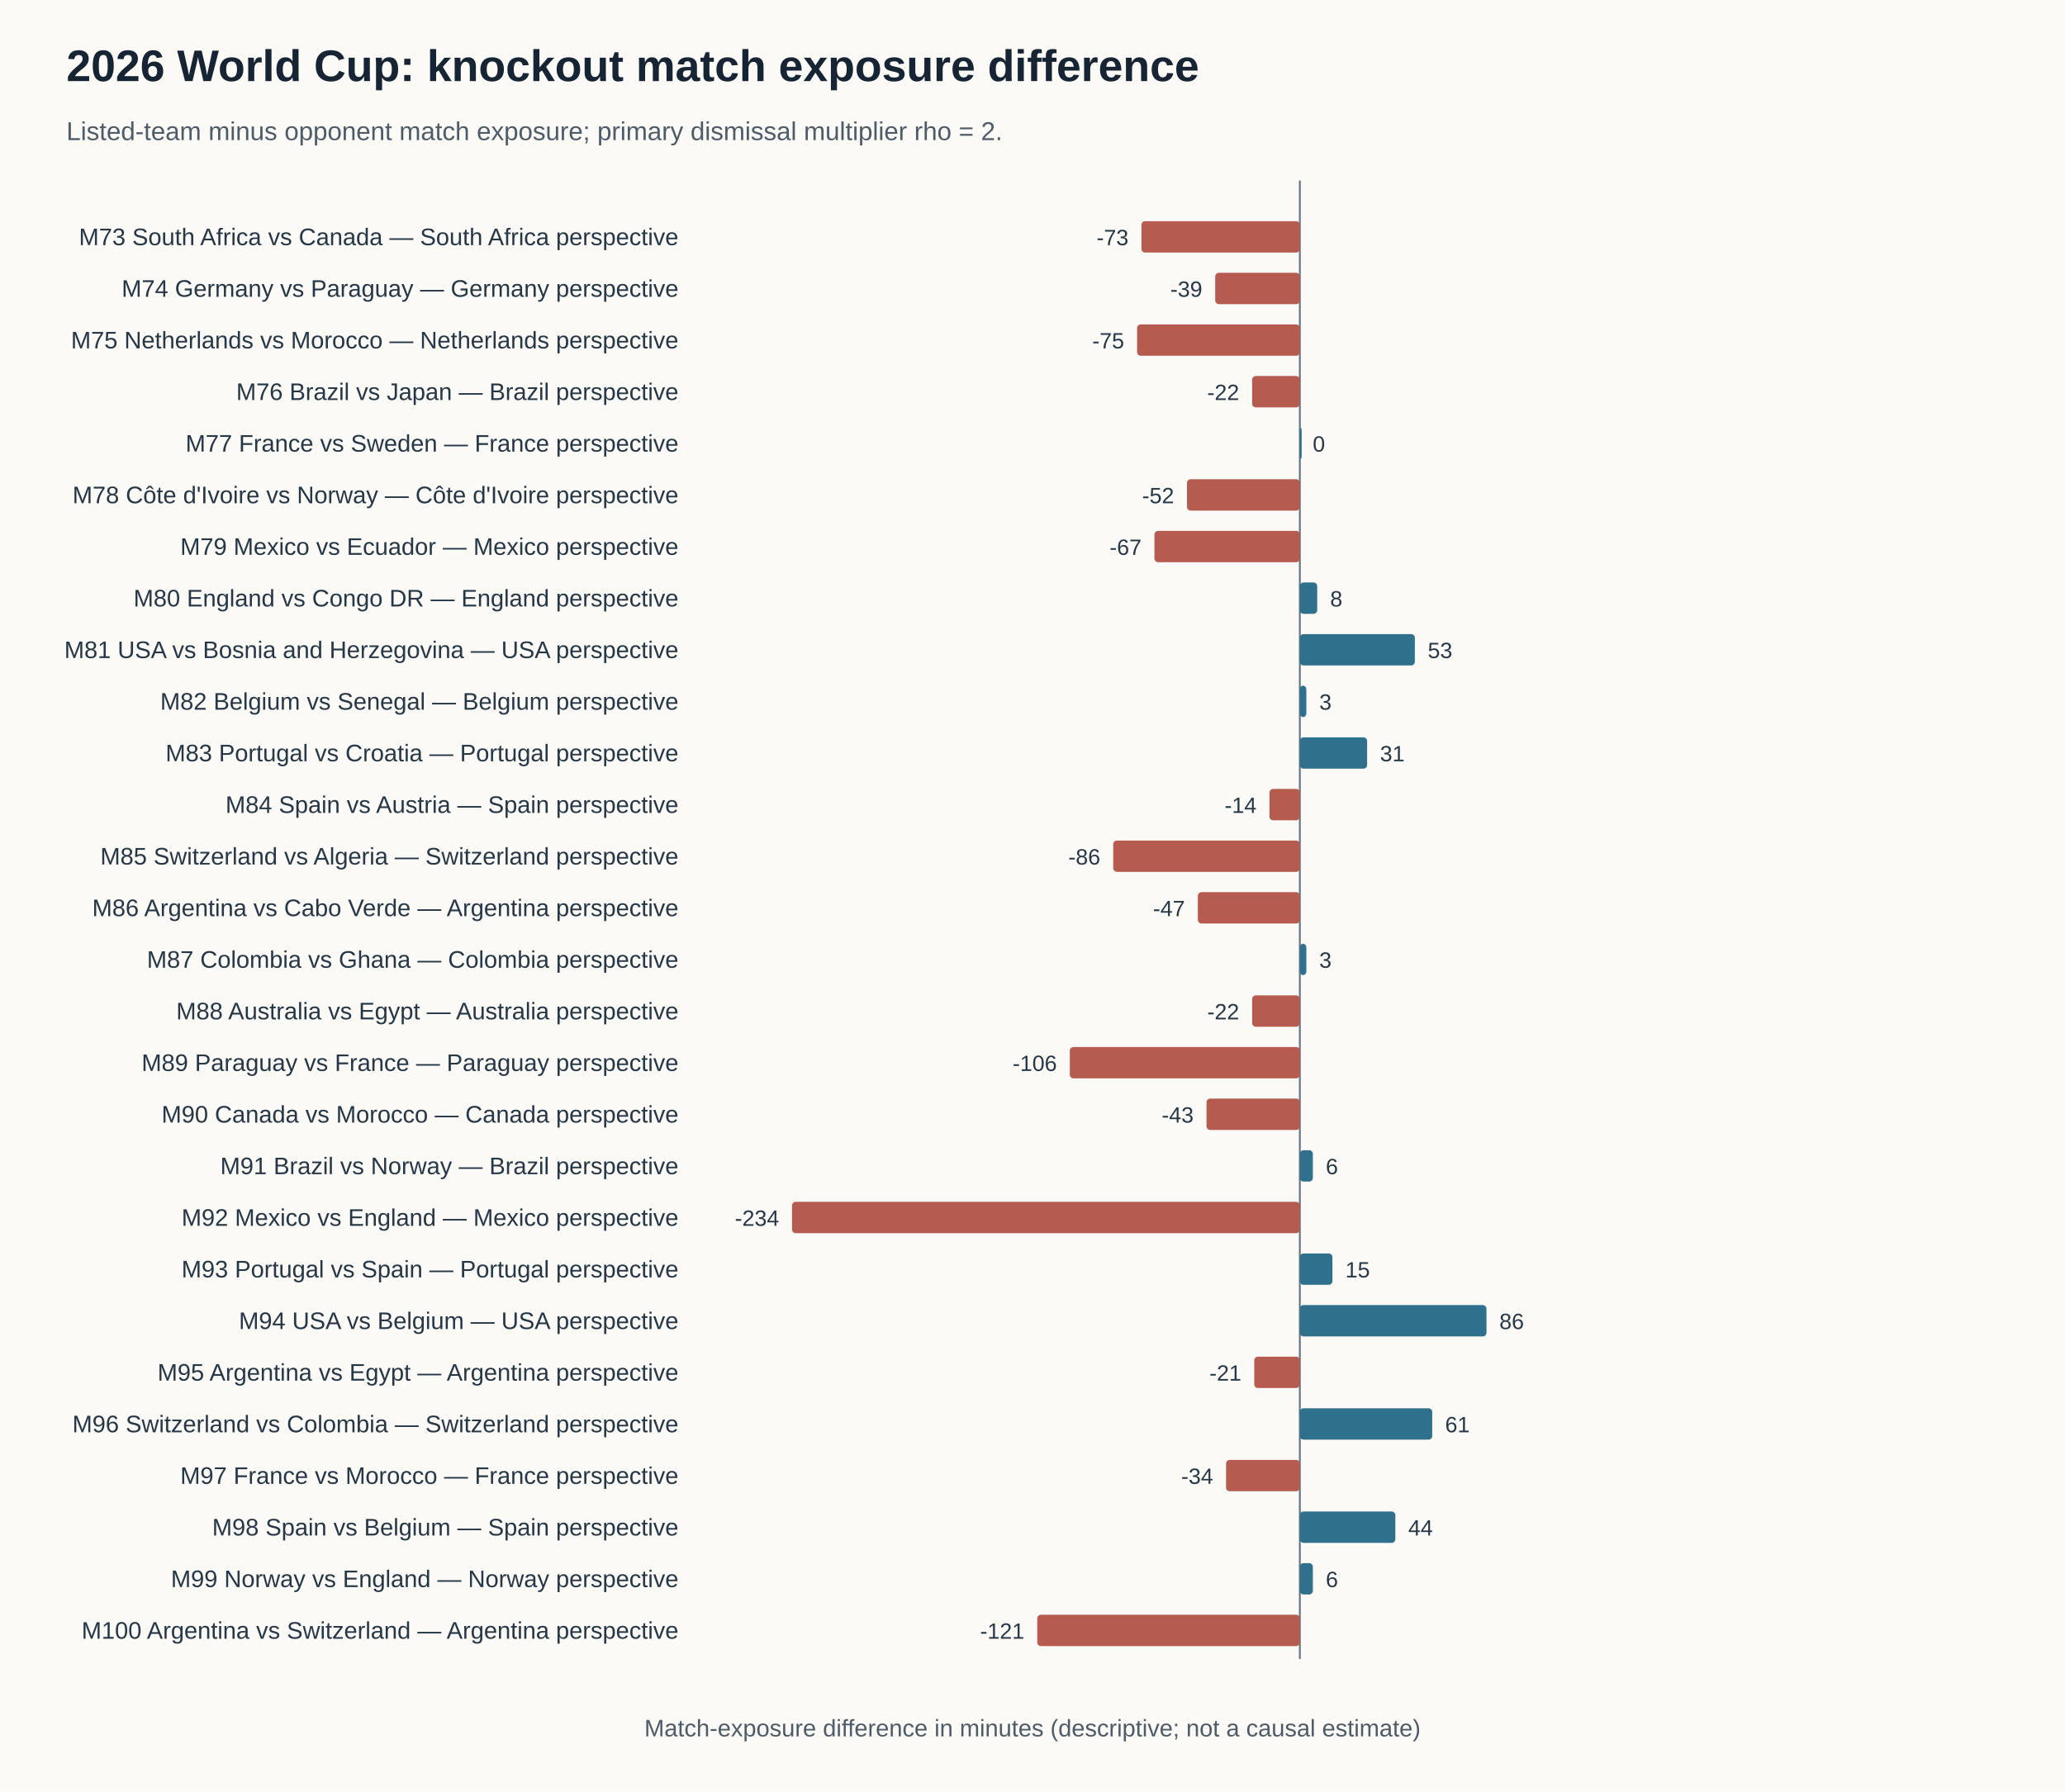
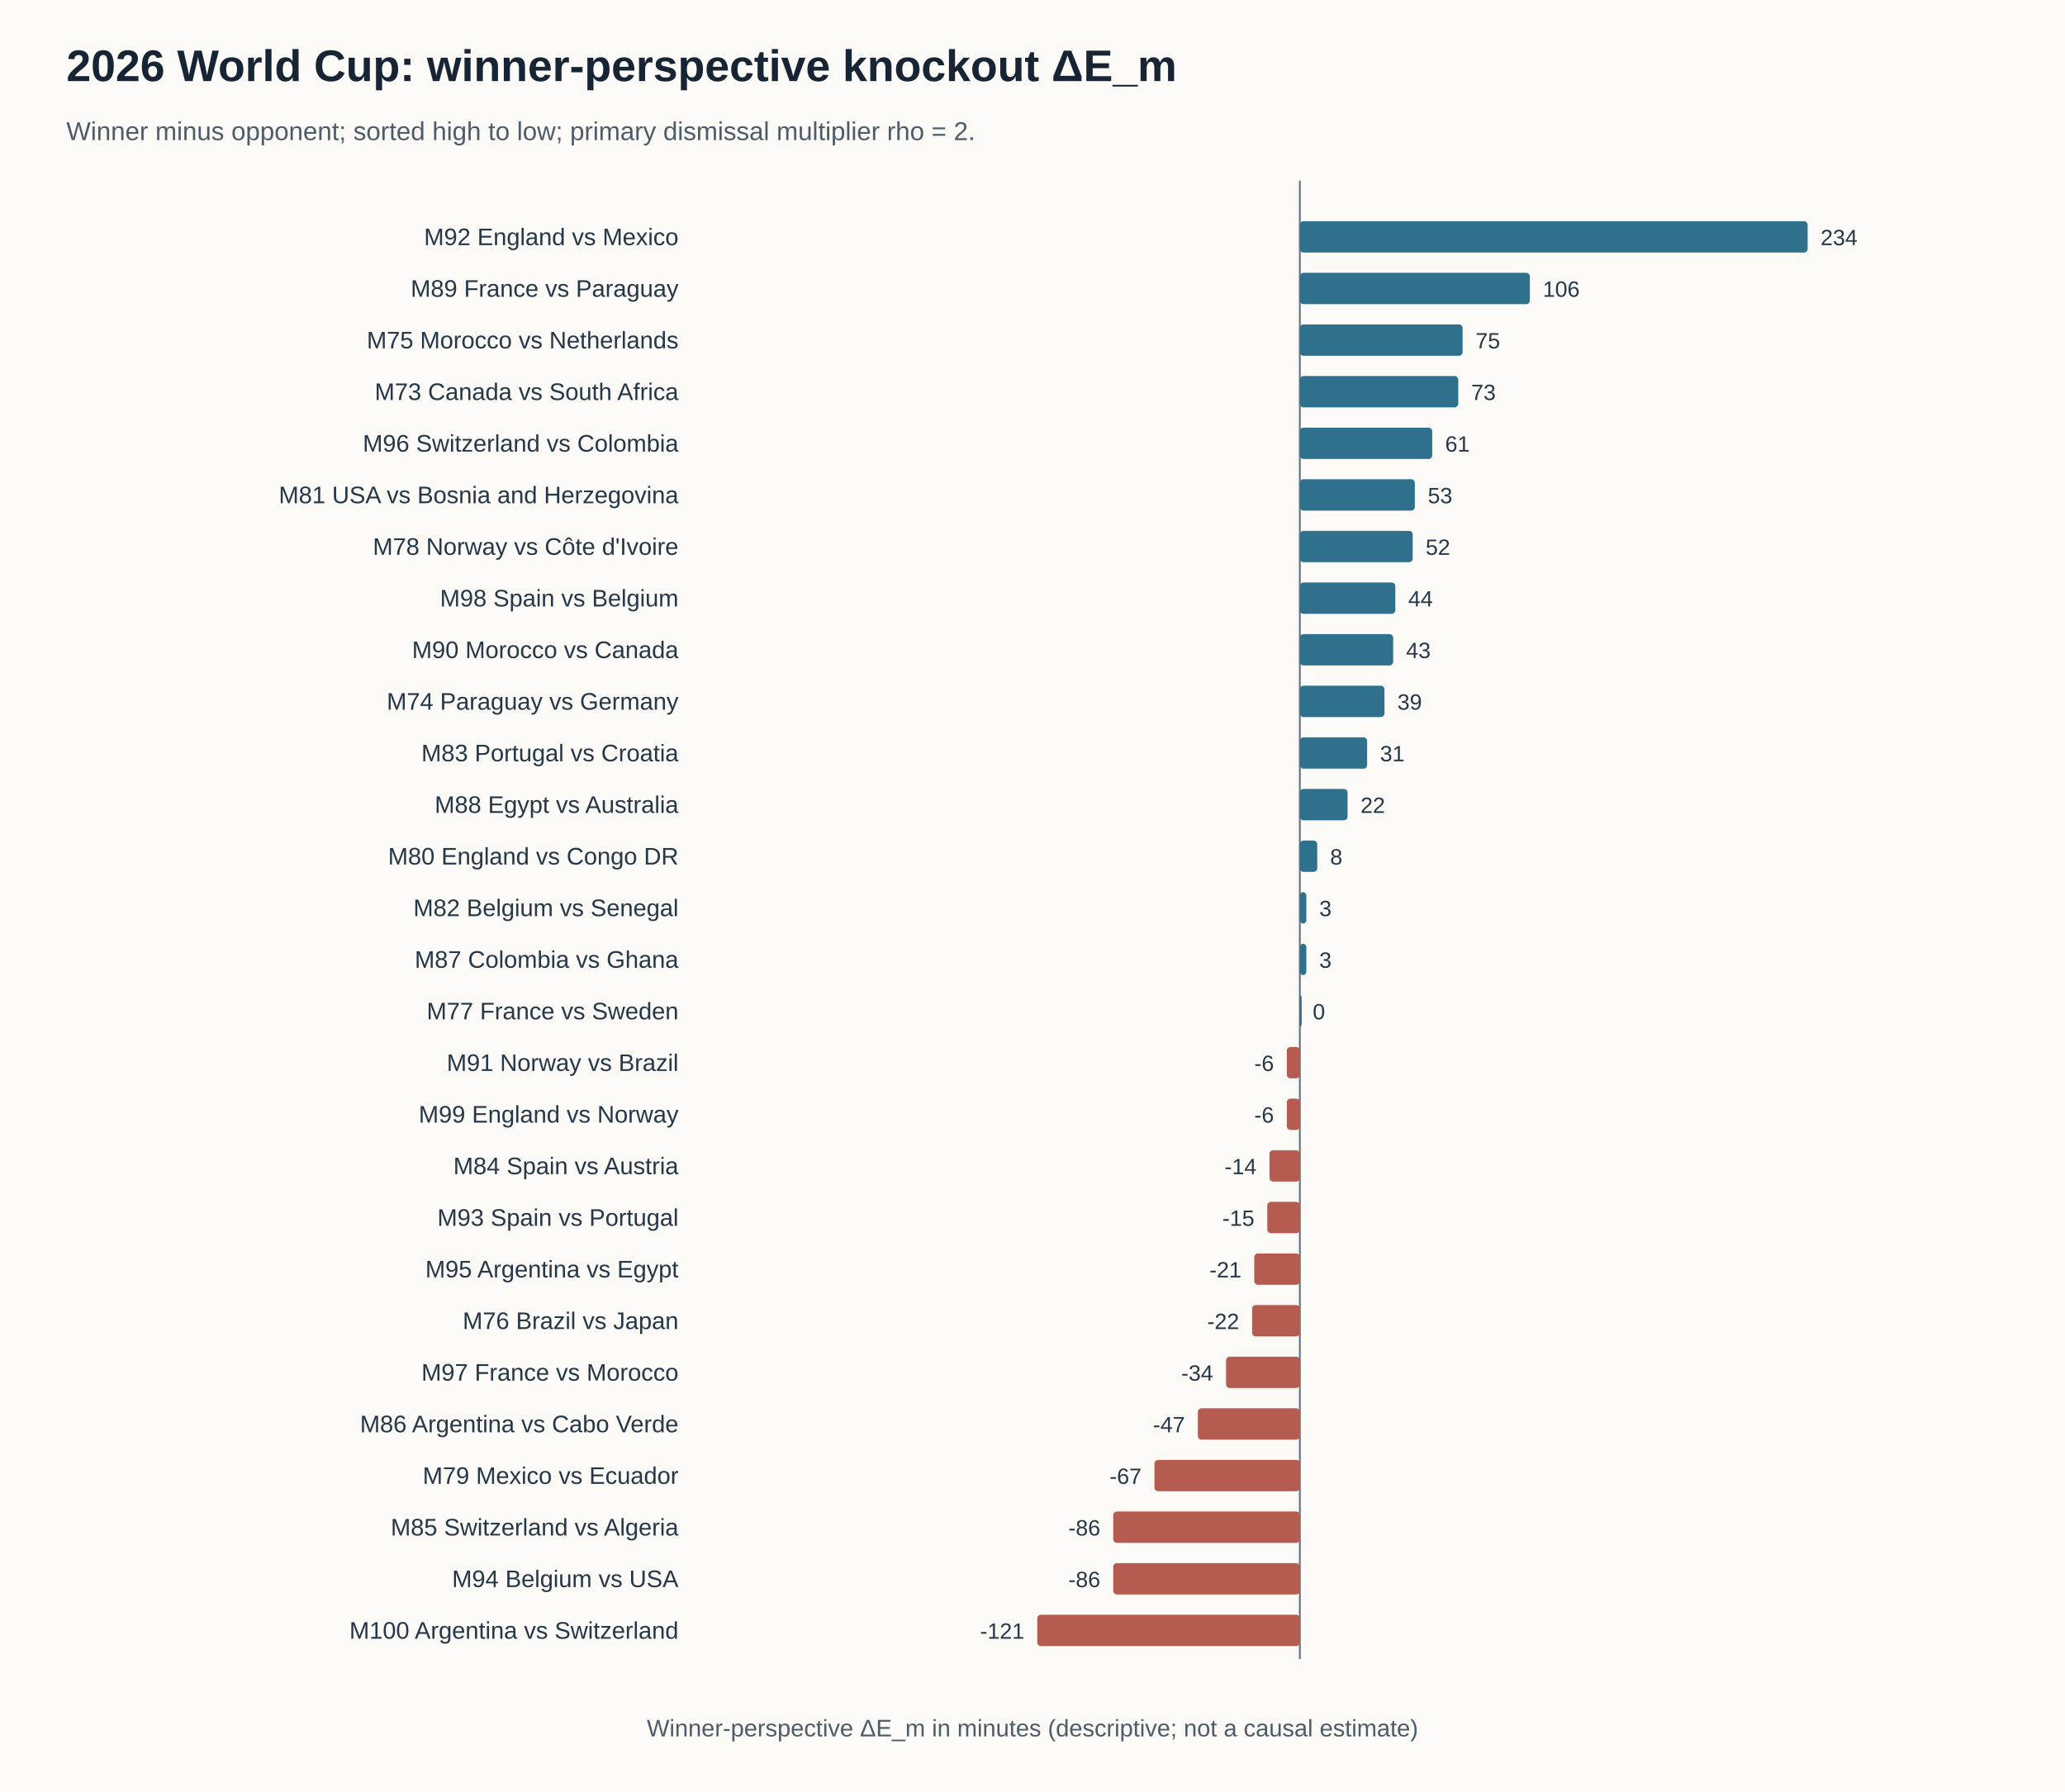
<svg xmlns="http://www.w3.org/2000/svg" width="1120" height="972" viewBox="0 0 1120 972" role="img" aria-labelledby="title desc">
-   <rect width="100%" height="100%" fill="#fbfaf7" />
-   <text x="36" y="44" font-family="Arial, sans-serif" font-size="24" font-weight="700" fill="#162434">2026 World Cup: knockout match exposure difference</text>
-   <text x="36" y="76" font-family="Arial, sans-serif" font-size="14" fill="#4e5b68">Listed-team minus opponent match exposure; primary dismissal multiplier rho = 2.</text>
+   <rect width="1120" height="972" fill="#fbfaf7" />
+   <text x="36" y="44" font-family="Arial, sans-serif" font-size="24" font-weight="700" fill="#162434">2026 World Cup: winner-perspective knockout ΔE_m</text>
+   <text x="36" y="76" font-family="Arial, sans-serif" font-size="14" fill="#4e5b68">Winner minus opponent; sorted high to low; primary dismissal multiplier rho = 2.</text>
  <line x1="705.00" y1="98" x2="705.00" y2="900" stroke="#687683" stroke-width="1" />
-   <text x="368" y="133" text-anchor="end" font-family="Arial, sans-serif" font-size="13" fill="#263747">M73 South Africa vs Canada — South Africa perspective</text>
-   <rect x="619.08" y="120" width="85.92" height="17" rx="2" fill="#b65b4f" />
-   <text x="612.08" y="133" text-anchor="end" font-family="Arial, sans-serif" font-size="12" fill="#263747">-73</text>
-   <text x="368" y="161" text-anchor="end" font-family="Arial, sans-serif" font-size="13" fill="#263747">M74 Germany vs Paraguay — Germany perspective</text>
-   <rect x="659.10" y="148" width="45.90" height="17" rx="2" fill="#b65b4f" />
-   <text x="652.10" y="161" text-anchor="end" font-family="Arial, sans-serif" font-size="12" fill="#263747">-39</text>
-   <text x="368" y="189" text-anchor="end" font-family="Arial, sans-serif" font-size="13" fill="#263747">M75 Netherlands vs Morocco — Netherlands perspective</text>
-   <rect x="616.72" y="176" width="88.28" height="17" rx="2" fill="#b65b4f" />
-   <text x="609.72" y="189" text-anchor="end" font-family="Arial, sans-serif" font-size="12" fill="#263747">-75</text>
-   <text x="368" y="217" text-anchor="end" font-family="Arial, sans-serif" font-size="13" fill="#263747">M76 Brazil vs Japan — Brazil perspective</text>
-   <rect x="679.11" y="204" width="25.89" height="17" rx="2" fill="#b65b4f" />
-   <text x="672.11" y="217" text-anchor="end" font-family="Arial, sans-serif" font-size="12" fill="#263747">-22</text>
-   <text x="368" y="245" text-anchor="end" font-family="Arial, sans-serif" font-size="13" fill="#263747">M77 France vs Sweden — France perspective</text>
-   <rect x="705.00" y="232" width="1.00" height="17" rx="2" fill="#2f718c" />
-   <text x="712.00" y="245" text-anchor="start" font-family="Arial, sans-serif" font-size="12" fill="#263747">0</text>
-   <text x="368" y="273" text-anchor="end" font-family="Arial, sans-serif" font-size="13" fill="#263747">M78 Côte d'Ivoire vs Norway — Côte d'Ivoire perspective</text>
-   <rect x="643.79" y="260" width="61.21" height="17" rx="2" fill="#b65b4f" />
-   <text x="636.79" y="273" text-anchor="end" font-family="Arial, sans-serif" font-size="12" fill="#263747">-52</text>
-   <text x="368" y="301" text-anchor="end" font-family="Arial, sans-serif" font-size="13" fill="#263747">M79 Mexico vs Ecuador — Mexico perspective</text>
-   <rect x="626.14" y="288" width="78.86" height="17" rx="2" fill="#b65b4f" />
-   <text x="619.14" y="301" text-anchor="end" font-family="Arial, sans-serif" font-size="12" fill="#263747">-67</text>
-   <text x="368" y="329" text-anchor="end" font-family="Arial, sans-serif" font-size="13" fill="#263747">M80 England vs Congo DR — England perspective</text>
-   <rect x="705.00" y="316" width="9.42" height="17" rx="2" fill="#2f718c" />
-   <text x="721.42" y="329" text-anchor="start" font-family="Arial, sans-serif" font-size="12" fill="#263747">8</text>
-   <text x="368" y="357" text-anchor="end" font-family="Arial, sans-serif" font-size="13" fill="#263747">M81 USA vs Bosnia and Herzegovina — USA perspective</text>
-   <rect x="705.00" y="344" width="62.38" height="17" rx="2" fill="#2f718c" />
-   <text x="774.38" y="357" text-anchor="start" font-family="Arial, sans-serif" font-size="12" fill="#263747">53</text>
-   <text x="368" y="385" text-anchor="end" font-family="Arial, sans-serif" font-size="13" fill="#263747">M82 Belgium vs Senegal — Belgium perspective</text>
-   <rect x="705.00" y="372" width="3.53" height="17" rx="2" fill="#2f718c" />
-   <text x="715.53" y="385" text-anchor="start" font-family="Arial, sans-serif" font-size="12" fill="#263747">3</text>
-   <text x="368" y="413" text-anchor="end" font-family="Arial, sans-serif" font-size="13" fill="#263747">M83 Portugal vs Croatia — Portugal perspective</text>
+   <text x="368" y="133" text-anchor="end" font-family="Arial, sans-serif" font-size="13" fill="#263747">M92 England vs Mexico</text>
+   <rect x="705.00" y="120" width="275.42" height="17" rx="2" fill="#2f718c" />
+   <text x="987.42" y="133" text-anchor="start" font-family="Arial, sans-serif" font-size="12" fill="#263747">234</text>
+   <text x="368" y="161" text-anchor="end" font-family="Arial, sans-serif" font-size="13" fill="#263747">M89 France vs Paraguay</text>
+   <rect x="705.00" y="148" width="124.76" height="17" rx="2" fill="#2f718c" />
+   <text x="836.76" y="161" text-anchor="start" font-family="Arial, sans-serif" font-size="12" fill="#263747">106</text>
+   <text x="368" y="189" text-anchor="end" font-family="Arial, sans-serif" font-size="13" fill="#263747">M75 Morocco vs Netherlands</text>
+   <rect x="705.00" y="176" width="88.28" height="17" rx="2" fill="#2f718c" />
+   <text x="800.28" y="189" text-anchor="start" font-family="Arial, sans-serif" font-size="12" fill="#263747">75</text>
+   <text x="368" y="217" text-anchor="end" font-family="Arial, sans-serif" font-size="13" fill="#263747">M73 Canada vs South Africa</text>
+   <rect x="705.00" y="204" width="85.92" height="17" rx="2" fill="#2f718c" />
+   <text x="797.92" y="217" text-anchor="start" font-family="Arial, sans-serif" font-size="12" fill="#263747">73</text>
+   <text x="368" y="245" text-anchor="end" font-family="Arial, sans-serif" font-size="13" fill="#263747">M96 Switzerland vs Colombia</text>
+   <rect x="705.00" y="232" width="71.80" height="17" rx="2" fill="#2f718c" />
+   <text x="783.80" y="245" text-anchor="start" font-family="Arial, sans-serif" font-size="12" fill="#263747">61</text>
+   <text x="368" y="273" text-anchor="end" font-family="Arial, sans-serif" font-size="13" fill="#263747">M81 USA vs Bosnia and Herzegovina</text>
+   <rect x="705.00" y="260" width="62.38" height="17" rx="2" fill="#2f718c" />
+   <text x="774.38" y="273" text-anchor="start" font-family="Arial, sans-serif" font-size="12" fill="#263747">53</text>
+   <text x="368" y="301" text-anchor="end" font-family="Arial, sans-serif" font-size="13" fill="#263747">M78 Norway vs Côte d'Ivoire</text>
+   <rect x="705.00" y="288" width="61.21" height="17" rx="2" fill="#2f718c" />
+   <text x="773.21" y="301" text-anchor="start" font-family="Arial, sans-serif" font-size="12" fill="#263747">52</text>
+   <text x="368" y="329" text-anchor="end" font-family="Arial, sans-serif" font-size="13" fill="#263747">M98 Spain vs Belgium</text>
+   <rect x="705.00" y="316" width="51.79" height="17" rx="2" fill="#2f718c" />
+   <text x="763.79" y="329" text-anchor="start" font-family="Arial, sans-serif" font-size="12" fill="#263747">44</text>
+   <text x="368" y="357" text-anchor="end" font-family="Arial, sans-serif" font-size="13" fill="#263747">M90 Morocco vs Canada</text>
+   <rect x="705.00" y="344" width="50.61" height="17" rx="2" fill="#2f718c" />
+   <text x="762.61" y="357" text-anchor="start" font-family="Arial, sans-serif" font-size="12" fill="#263747">43</text>
+   <text x="368" y="385" text-anchor="end" font-family="Arial, sans-serif" font-size="13" fill="#263747">M74 Paraguay vs Germany</text>
+   <rect x="705.00" y="372" width="45.90" height="17" rx="2" fill="#2f718c" />
+   <text x="757.90" y="385" text-anchor="start" font-family="Arial, sans-serif" font-size="12" fill="#263747">39</text>
+   <text x="368" y="413" text-anchor="end" font-family="Arial, sans-serif" font-size="13" fill="#263747">M83 Portugal vs Croatia</text>
  <rect x="705.00" y="400" width="36.49" height="17" rx="2" fill="#2f718c" />
  <text x="748.49" y="413" text-anchor="start" font-family="Arial, sans-serif" font-size="12" fill="#263747">31</text>
-   <text x="368" y="441" text-anchor="end" font-family="Arial, sans-serif" font-size="13" fill="#263747">M84 Spain vs Austria — Spain perspective</text>
-   <rect x="688.52" y="428" width="16.48" height="17" rx="2" fill="#b65b4f" />
-   <text x="681.52" y="441" text-anchor="end" font-family="Arial, sans-serif" font-size="12" fill="#263747">-14</text>
-   <text x="368" y="469" text-anchor="end" font-family="Arial, sans-serif" font-size="13" fill="#263747">M85 Switzerland vs Algeria — Switzerland perspective</text>
-   <rect x="603.78" y="456" width="101.22" height="17" rx="2" fill="#b65b4f" />
-   <text x="596.78" y="469" text-anchor="end" font-family="Arial, sans-serif" font-size="12" fill="#263747">-86</text>
-   <text x="368" y="497" text-anchor="end" font-family="Arial, sans-serif" font-size="13" fill="#263747">M86 Argentina vs Cabo Verde — Argentina perspective</text>
-   <rect x="649.68" y="484" width="55.32" height="17" rx="2" fill="#b65b4f" />
-   <text x="642.68" y="497" text-anchor="end" font-family="Arial, sans-serif" font-size="12" fill="#263747">-47</text>
-   <text x="368" y="525" text-anchor="end" font-family="Arial, sans-serif" font-size="13" fill="#263747">M87 Colombia vs Ghana — Colombia perspective</text>
+   <text x="368" y="441" text-anchor="end" font-family="Arial, sans-serif" font-size="13" fill="#263747">M88 Egypt vs Australia</text>
+   <rect x="705.00" y="428" width="25.89" height="17" rx="2" fill="#2f718c" />
+   <text x="737.89" y="441" text-anchor="start" font-family="Arial, sans-serif" font-size="12" fill="#263747">22</text>
+   <text x="368" y="469" text-anchor="end" font-family="Arial, sans-serif" font-size="13" fill="#263747">M80 England vs Congo DR</text>
+   <rect x="705.00" y="456" width="9.42" height="17" rx="2" fill="#2f718c" />
+   <text x="721.42" y="469" text-anchor="start" font-family="Arial, sans-serif" font-size="12" fill="#263747">8</text>
+   <text x="368" y="497" text-anchor="end" font-family="Arial, sans-serif" font-size="13" fill="#263747">M82 Belgium vs Senegal</text>
+   <rect x="705.00" y="484" width="3.53" height="17" rx="2" fill="#2f718c" />
+   <text x="715.53" y="497" text-anchor="start" font-family="Arial, sans-serif" font-size="12" fill="#263747">3</text>
+   <text x="368" y="525" text-anchor="end" font-family="Arial, sans-serif" font-size="13" fill="#263747">M87 Colombia vs Ghana</text>
  <rect x="705.00" y="512" width="3.53" height="17" rx="2" fill="#2f718c" />
  <text x="715.53" y="525" text-anchor="start" font-family="Arial, sans-serif" font-size="12" fill="#263747">3</text>
-   <text x="368" y="553" text-anchor="end" font-family="Arial, sans-serif" font-size="13" fill="#263747">M88 Australia vs Egypt — Australia perspective</text>
-   <rect x="679.11" y="540" width="25.89" height="17" rx="2" fill="#b65b4f" />
-   <text x="672.11" y="553" text-anchor="end" font-family="Arial, sans-serif" font-size="12" fill="#263747">-22</text>
-   <text x="368" y="581" text-anchor="end" font-family="Arial, sans-serif" font-size="13" fill="#263747">M89 Paraguay vs France — Paraguay perspective</text>
-   <rect x="580.24" y="568" width="124.76" height="17" rx="2" fill="#b65b4f" />
-   <text x="573.24" y="581" text-anchor="end" font-family="Arial, sans-serif" font-size="12" fill="#263747">-106</text>
-   <text x="368" y="609" text-anchor="end" font-family="Arial, sans-serif" font-size="13" fill="#263747">M90 Canada vs Morocco — Canada perspective</text>
-   <rect x="654.39" y="596" width="50.61" height="17" rx="2" fill="#b65b4f" />
-   <text x="647.39" y="609" text-anchor="end" font-family="Arial, sans-serif" font-size="12" fill="#263747">-43</text>
-   <text x="368" y="637" text-anchor="end" font-family="Arial, sans-serif" font-size="13" fill="#263747">M91 Brazil vs Norway — Brazil perspective</text>
-   <rect x="705.00" y="624" width="7.06" height="17" rx="2" fill="#2f718c" />
-   <text x="719.06" y="637" text-anchor="start" font-family="Arial, sans-serif" font-size="12" fill="#263747">6</text>
-   <text x="368" y="665" text-anchor="end" font-family="Arial, sans-serif" font-size="13" fill="#263747">M92 Mexico vs England — Mexico perspective</text>
-   <rect x="429.58" y="652" width="275.42" height="17" rx="2" fill="#b65b4f" />
-   <text x="422.58" y="665" text-anchor="end" font-family="Arial, sans-serif" font-size="12" fill="#263747">-234</text>
-   <text x="368" y="693" text-anchor="end" font-family="Arial, sans-serif" font-size="13" fill="#263747">M93 Portugal vs Spain — Portugal perspective</text>
-   <rect x="705.00" y="680" width="17.66" height="17" rx="2" fill="#2f718c" />
-   <text x="729.66" y="693" text-anchor="start" font-family="Arial, sans-serif" font-size="12" fill="#263747">15</text>
-   <text x="368" y="721" text-anchor="end" font-family="Arial, sans-serif" font-size="13" fill="#263747">M94 USA vs Belgium — USA perspective</text>
-   <rect x="705.00" y="708" width="101.22" height="17" rx="2" fill="#2f718c" />
-   <text x="813.22" y="721" text-anchor="start" font-family="Arial, sans-serif" font-size="12" fill="#263747">86</text>
-   <text x="368" y="749" text-anchor="end" font-family="Arial, sans-serif" font-size="13" fill="#263747">M95 Argentina vs Egypt — Argentina perspective</text>
-   <rect x="680.28" y="736" width="24.72" height="17" rx="2" fill="#b65b4f" />
-   <text x="673.28" y="749" text-anchor="end" font-family="Arial, sans-serif" font-size="12" fill="#263747">-21</text>
-   <text x="368" y="777" text-anchor="end" font-family="Arial, sans-serif" font-size="13" fill="#263747">M96 Switzerland vs Colombia — Switzerland perspective</text>
-   <rect x="705.00" y="764" width="71.80" height="17" rx="2" fill="#2f718c" />
-   <text x="783.80" y="777" text-anchor="start" font-family="Arial, sans-serif" font-size="12" fill="#263747">61</text>
-   <text x="368" y="805" text-anchor="end" font-family="Arial, sans-serif" font-size="13" fill="#263747">M97 France vs Morocco — France perspective</text>
-   <rect x="664.98" y="792" width="40.02" height="17" rx="2" fill="#b65b4f" />
-   <text x="657.98" y="805" text-anchor="end" font-family="Arial, sans-serif" font-size="12" fill="#263747">-34</text>
-   <text x="368" y="833" text-anchor="end" font-family="Arial, sans-serif" font-size="13" fill="#263747">M98 Spain vs Belgium — Spain perspective</text>
-   <rect x="705.00" y="820" width="51.79" height="17" rx="2" fill="#2f718c" />
-   <text x="763.79" y="833" text-anchor="start" font-family="Arial, sans-serif" font-size="12" fill="#263747">44</text>
-   <text x="368" y="861" text-anchor="end" font-family="Arial, sans-serif" font-size="13" fill="#263747">M99 Norway vs England — Norway perspective</text>
-   <rect x="705.00" y="848" width="7.06" height="17" rx="2" fill="#2f718c" />
-   <text x="719.06" y="861" text-anchor="start" font-family="Arial, sans-serif" font-size="12" fill="#263747">6</text>
-   <text x="368" y="889" text-anchor="end" font-family="Arial, sans-serif" font-size="13" fill="#263747">M100 Argentina vs Switzerland — Argentina perspective</text>
+   <text x="368" y="553" text-anchor="end" font-family="Arial, sans-serif" font-size="13" fill="#263747">M77 France vs Sweden</text>
+   <rect x="705.00" y="540" width="1.00" height="17" rx="2" fill="#2f718c" />
+   <text x="712.00" y="553" text-anchor="start" font-family="Arial, sans-serif" font-size="12" fill="#263747">0</text>
+   <text x="368" y="581" text-anchor="end" font-family="Arial, sans-serif" font-size="13" fill="#263747">M91 Norway vs Brazil</text>
+   <rect x="697.94" y="568" width="7.06" height="17" rx="2" fill="#b65b4f" />
+   <text x="690.94" y="581" text-anchor="end" font-family="Arial, sans-serif" font-size="12" fill="#263747">-6</text>
+   <text x="368" y="609" text-anchor="end" font-family="Arial, sans-serif" font-size="13" fill="#263747">M99 England vs Norway</text>
+   <rect x="697.94" y="596" width="7.06" height="17" rx="2" fill="#b65b4f" />
+   <text x="690.94" y="609" text-anchor="end" font-family="Arial, sans-serif" font-size="12" fill="#263747">-6</text>
+   <text x="368" y="637" text-anchor="end" font-family="Arial, sans-serif" font-size="13" fill="#263747">M84 Spain vs Austria</text>
+   <rect x="688.52" y="624" width="16.48" height="17" rx="2" fill="#b65b4f" />
+   <text x="681.52" y="637" text-anchor="end" font-family="Arial, sans-serif" font-size="12" fill="#263747">-14</text>
+   <text x="368" y="665" text-anchor="end" font-family="Arial, sans-serif" font-size="13" fill="#263747">M93 Spain vs Portugal</text>
+   <rect x="687.34" y="652" width="17.66" height="17" rx="2" fill="#b65b4f" />
+   <text x="680.34" y="665" text-anchor="end" font-family="Arial, sans-serif" font-size="12" fill="#263747">-15</text>
+   <text x="368" y="693" text-anchor="end" font-family="Arial, sans-serif" font-size="13" fill="#263747">M95 Argentina vs Egypt</text>
+   <rect x="680.28" y="680" width="24.72" height="17" rx="2" fill="#b65b4f" />
+   <text x="673.28" y="693" text-anchor="end" font-family="Arial, sans-serif" font-size="12" fill="#263747">-21</text>
+   <text x="368" y="721" text-anchor="end" font-family="Arial, sans-serif" font-size="13" fill="#263747">M76 Brazil vs Japan</text>
+   <rect x="679.11" y="708" width="25.89" height="17" rx="2" fill="#b65b4f" />
+   <text x="672.11" y="721" text-anchor="end" font-family="Arial, sans-serif" font-size="12" fill="#263747">-22</text>
+   <text x="368" y="749" text-anchor="end" font-family="Arial, sans-serif" font-size="13" fill="#263747">M97 France vs Morocco</text>
+   <rect x="664.98" y="736" width="40.02" height="17" rx="2" fill="#b65b4f" />
+   <text x="657.98" y="749" text-anchor="end" font-family="Arial, sans-serif" font-size="12" fill="#263747">-34</text>
+   <text x="368" y="777" text-anchor="end" font-family="Arial, sans-serif" font-size="13" fill="#263747">M86 Argentina vs Cabo Verde</text>
+   <rect x="649.68" y="764" width="55.32" height="17" rx="2" fill="#b65b4f" />
+   <text x="642.68" y="777" text-anchor="end" font-family="Arial, sans-serif" font-size="12" fill="#263747">-47</text>
+   <text x="368" y="805" text-anchor="end" font-family="Arial, sans-serif" font-size="13" fill="#263747">M79 Mexico vs Ecuador</text>
+   <rect x="626.14" y="792" width="78.86" height="17" rx="2" fill="#b65b4f" />
+   <text x="619.14" y="805" text-anchor="end" font-family="Arial, sans-serif" font-size="12" fill="#263747">-67</text>
+   <text x="368" y="833" text-anchor="end" font-family="Arial, sans-serif" font-size="13" fill="#263747">M85 Switzerland vs Algeria</text>
+   <rect x="603.78" y="820" width="101.22" height="17" rx="2" fill="#b65b4f" />
+   <text x="596.78" y="833" text-anchor="end" font-family="Arial, sans-serif" font-size="12" fill="#263747">-86</text>
+   <text x="368" y="861" text-anchor="end" font-family="Arial, sans-serif" font-size="13" fill="#263747">M94 Belgium vs USA</text>
+   <rect x="603.78" y="848" width="101.22" height="17" rx="2" fill="#b65b4f" />
+   <text x="596.78" y="861" text-anchor="end" font-family="Arial, sans-serif" font-size="12" fill="#263747">-86</text>
+   <text x="368" y="889" text-anchor="end" font-family="Arial, sans-serif" font-size="13" fill="#263747">M100 Argentina vs Switzerland</text>
  <rect x="562.58" y="876" width="142.42" height="17" rx="2" fill="#b65b4f" />
  <text x="555.58" y="889" text-anchor="end" font-family="Arial, sans-serif" font-size="12" fill="#263747">-121</text>
-   <text x="560" y="942" text-anchor="middle" font-family="Arial, sans-serif" font-size="13" fill="#4e5b68">Match-exposure difference in minutes (descriptive; not a causal estimate)</text>
+   <text x="560" y="942" text-anchor="middle" font-family="Arial, sans-serif" font-size="13" fill="#4e5b68">Winner-perspective ΔE_m in minutes (descriptive; not a causal estimate)</text>
</svg>
